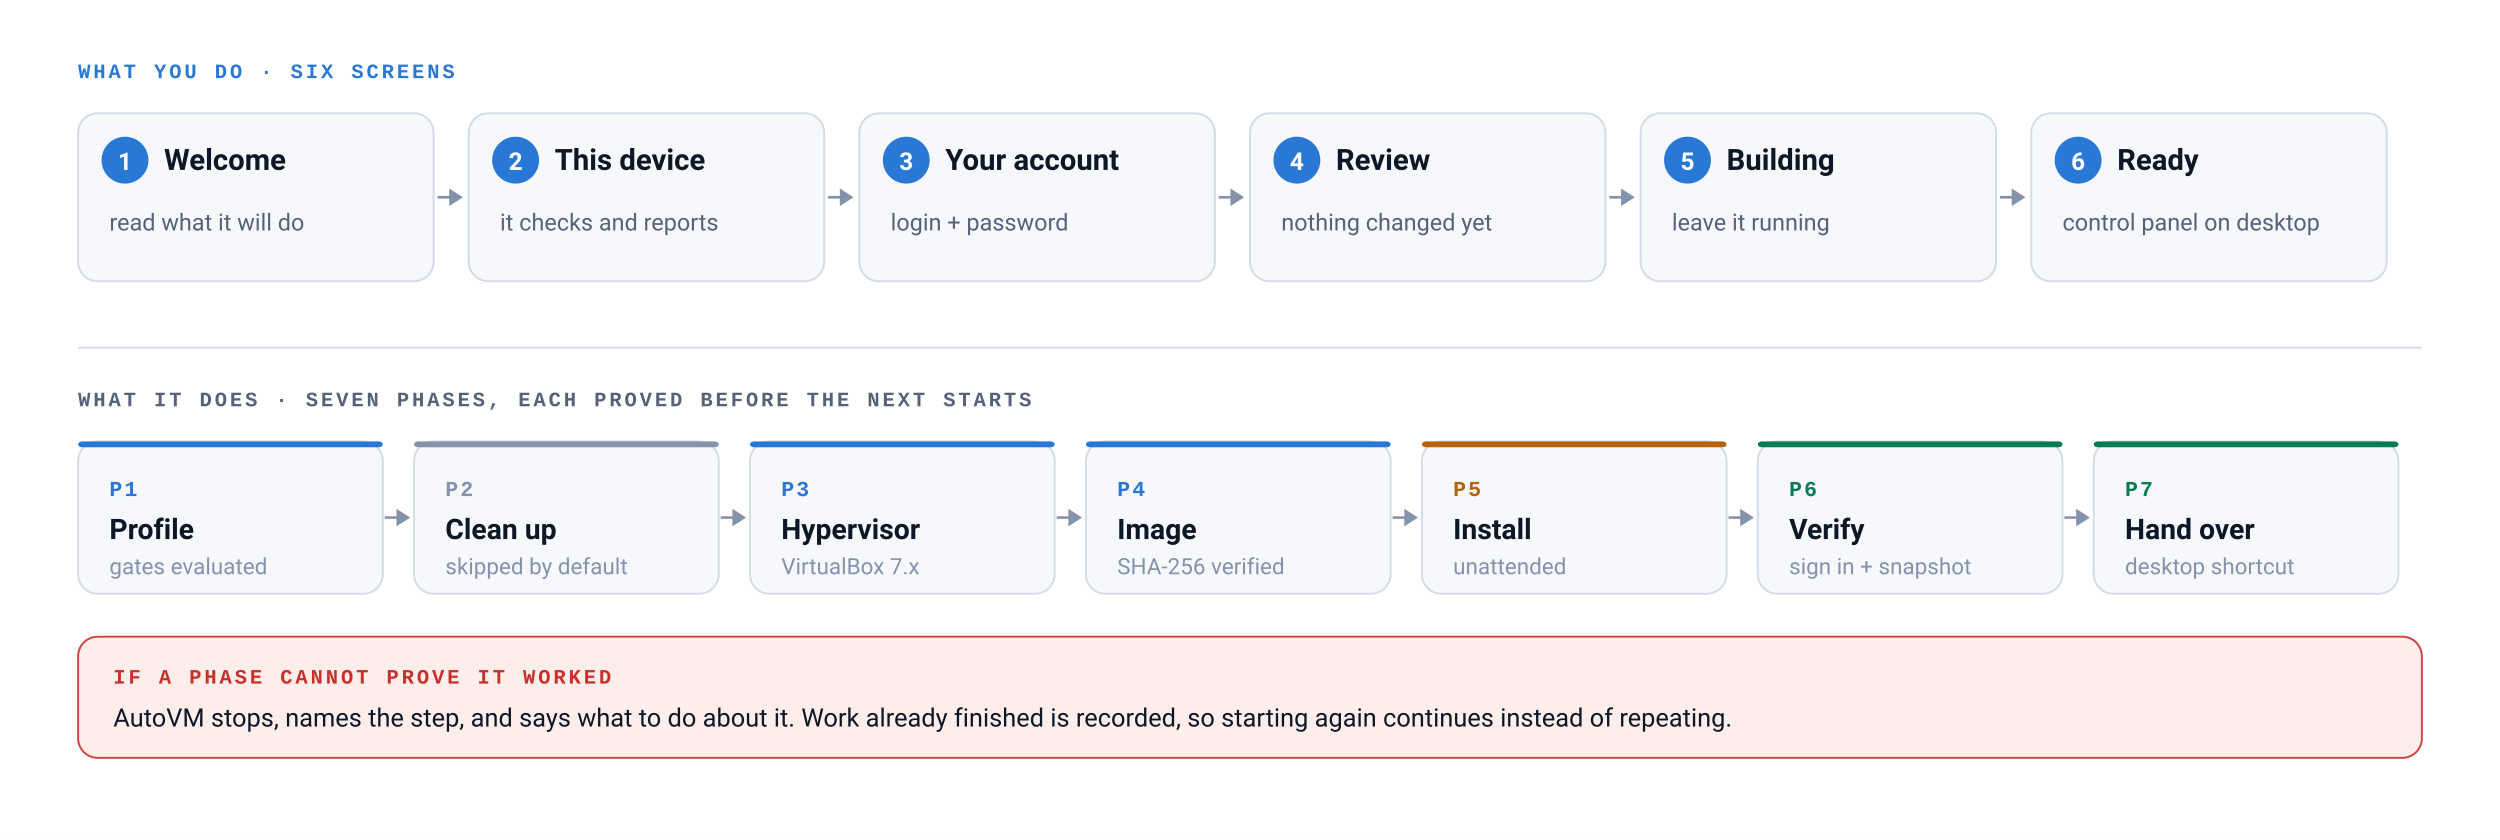
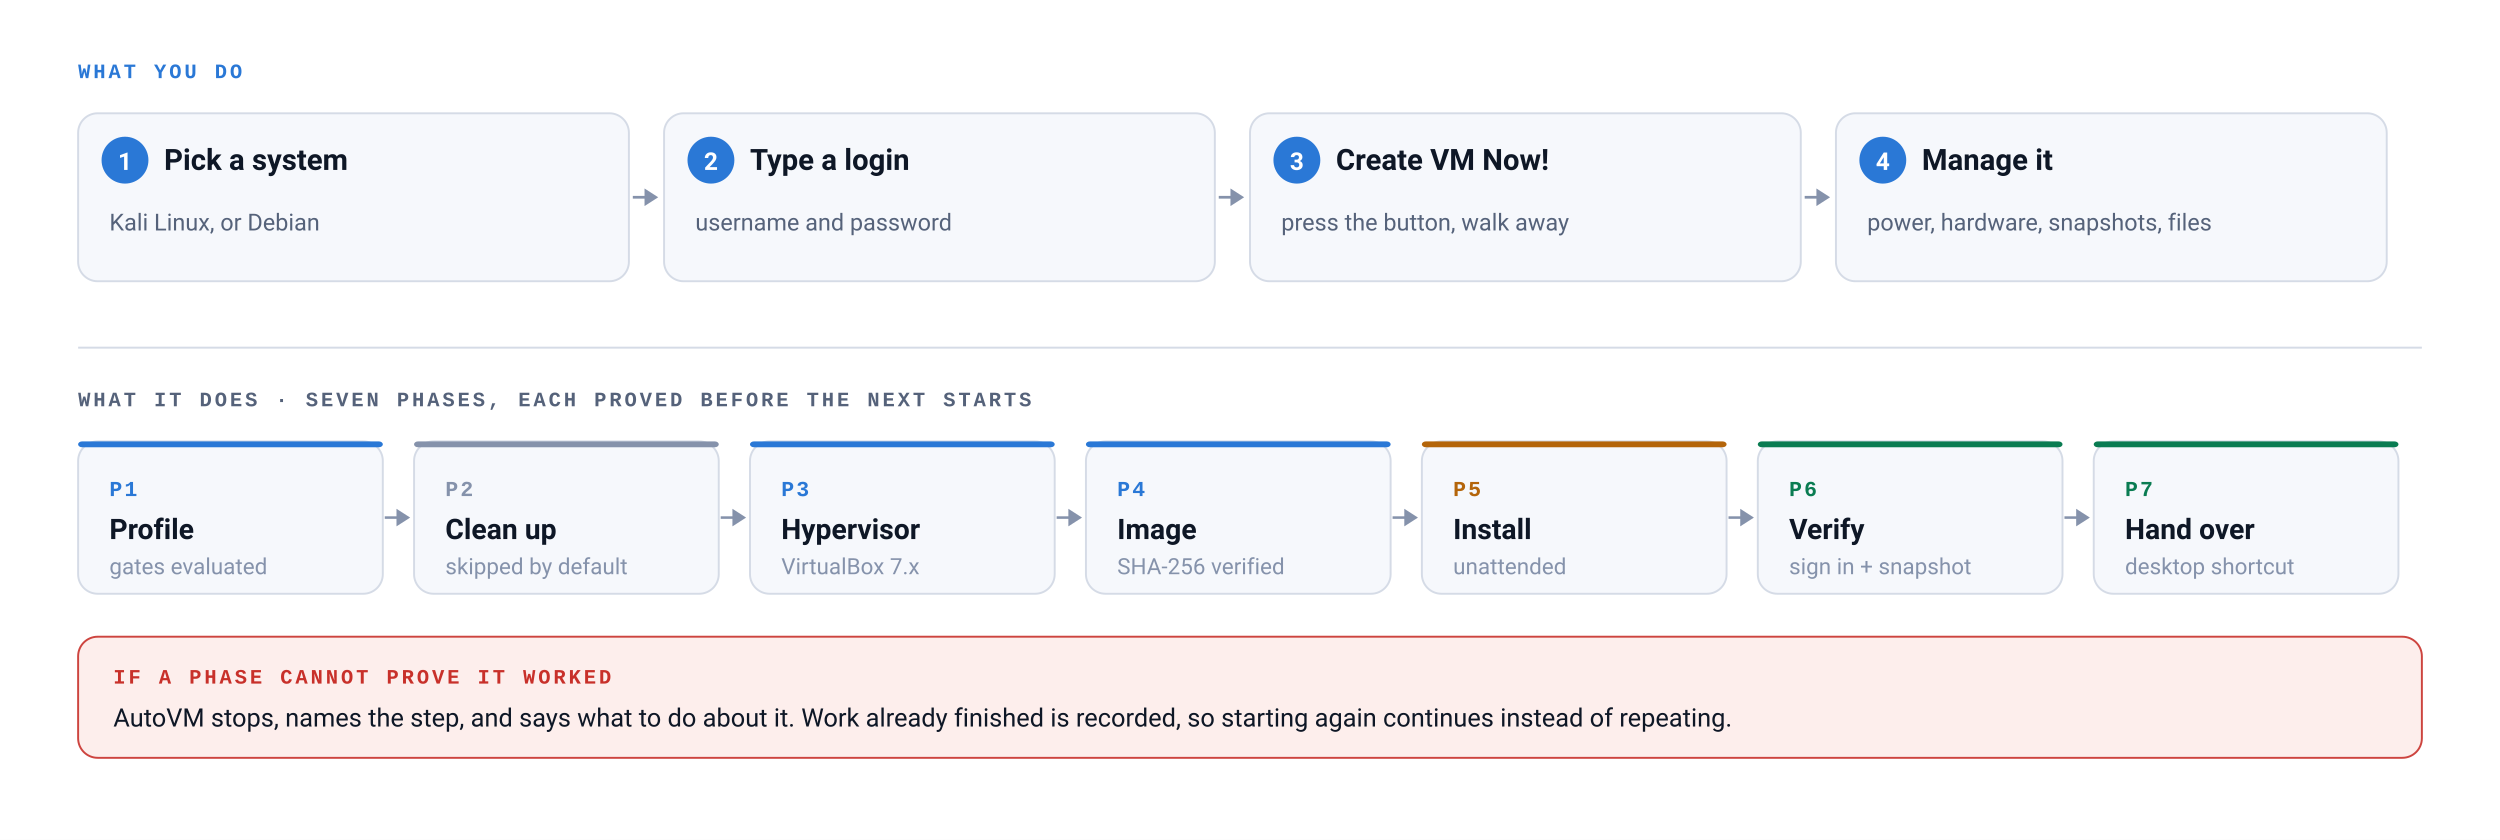
<svg xmlns="http://www.w3.org/2000/svg" viewBox="0 0 1280 430" width="1280" height="430" role="img" font-family="-apple-system,BlinkMacSystemFont,'Segoe UI',Roboto,Helvetica,Arial,sans-serif">
  <rect x="0" y="0" width="1280" height="430" rx="0" fill="#ffffff" />
-   <text x="40" y="40" fill="#2a78d6" font-size="10.5" font-weight="600" text-anchor="start" font-family="ui-monospace,SFMono-Regular,'SF Mono',Menlo,Consolas,'Liberation Mono',monospace" letter-spacing="0.14em">WHAT YOU DO  ·  SIX SCREENS</text>
-   <rect x="40" y="58" width="182" height="86" rx="10" fill="#f6f8fc" stroke="#d5dbe6" stroke-width="1" />
+   <text x="40" y="40" fill="#2a78d6" font-size="10.5" font-weight="600" text-anchor="start" font-family="ui-monospace,SFMono-Regular,'SF Mono',Menlo,Consolas,'Liberation Mono',monospace" letter-spacing="0.14em">WHAT YOU DO</text>
+   <rect x="40" y="58" width="282" height="86" rx="10" fill="#f6f8fc" stroke="#d5dbe6" stroke-width="1" />
  <circle cx="64" cy="82" r="12" fill="#2a78d6" />
  <text x="64" y="87" fill="#ffffff" font-size="12.5" font-weight="700" text-anchor="middle" font-family="-apple-system,BlinkMacSystemFont,'Segoe UI',Roboto,Helvetica,Arial,sans-serif">1</text>
-   <text x="84" y="87" fill="#0e1726" font-size="15" font-weight="700" text-anchor="start" font-family="-apple-system,BlinkMacSystemFont,'Segoe UI',Roboto,Helvetica,Arial,sans-serif">Welcome</text>
-   <text x="56" y="118" fill="#55627a" font-size="12" font-weight="400" text-anchor="start" font-family="-apple-system,BlinkMacSystemFont,'Segoe UI',Roboto,Helvetica,Arial,sans-serif">read what it will do</text>
-   <line x1="224" y1="101" x2="231" y2="101" stroke="#8592ab" stroke-width="1.4" stroke-linecap="butt" />
-   <path d="M230,96.5 L237,101 L230,105.5 Z" fill="#8592ab" />
-   <rect x="240" y="58" width="182" height="86" rx="10" fill="#f6f8fc" stroke="#d5dbe6" stroke-width="1" />
-   <circle cx="264" cy="82" r="12" fill="#2a78d6" />
-   <text x="264" y="87" fill="#ffffff" font-size="12.5" font-weight="700" text-anchor="middle" font-family="-apple-system,BlinkMacSystemFont,'Segoe UI',Roboto,Helvetica,Arial,sans-serif">2</text>
-   <text x="284" y="87" fill="#0e1726" font-size="15" font-weight="700" text-anchor="start" font-family="-apple-system,BlinkMacSystemFont,'Segoe UI',Roboto,Helvetica,Arial,sans-serif">This device</text>
-   <text x="256" y="118" fill="#55627a" font-size="12" font-weight="400" text-anchor="start" font-family="-apple-system,BlinkMacSystemFont,'Segoe UI',Roboto,Helvetica,Arial,sans-serif">it checks and reports</text>
-   <line x1="424" y1="101" x2="431" y2="101" stroke="#8592ab" stroke-width="1.4" stroke-linecap="butt" />
-   <path d="M430,96.5 L437,101 L430,105.5 Z" fill="#8592ab" />
-   <rect x="440" y="58" width="182" height="86" rx="10" fill="#f6f8fc" stroke="#d5dbe6" stroke-width="1" />
-   <circle cx="464" cy="82" r="12" fill="#2a78d6" />
-   <text x="464" y="87" fill="#ffffff" font-size="12.5" font-weight="700" text-anchor="middle" font-family="-apple-system,BlinkMacSystemFont,'Segoe UI',Roboto,Helvetica,Arial,sans-serif">3</text>
-   <text x="484" y="87" fill="#0e1726" font-size="15" font-weight="700" text-anchor="start" font-family="-apple-system,BlinkMacSystemFont,'Segoe UI',Roboto,Helvetica,Arial,sans-serif">Your account</text>
-   <text x="456" y="118" fill="#55627a" font-size="12" font-weight="400" text-anchor="start" font-family="-apple-system,BlinkMacSystemFont,'Segoe UI',Roboto,Helvetica,Arial,sans-serif">login + password</text>
+   <text x="84" y="87" fill="#0e1726" font-size="15" font-weight="700" text-anchor="start" font-family="-apple-system,BlinkMacSystemFont,'Segoe UI',Roboto,Helvetica,Arial,sans-serif">Pick a system</text>
+   <text x="56" y="118" fill="#55627a" font-size="12" font-weight="400" text-anchor="start" font-family="-apple-system,BlinkMacSystemFont,'Segoe UI',Roboto,Helvetica,Arial,sans-serif">Kali Linux, or Debian</text>
+   <line x1="324" y1="101" x2="331" y2="101" stroke="#8592ab" stroke-width="1.4" stroke-linecap="butt" />
+   <path d="M330,96.5 L337,101 L330,105.5 Z" fill="#8592ab" />
+   <rect x="340" y="58" width="282" height="86" rx="10" fill="#f6f8fc" stroke="#d5dbe6" stroke-width="1" />
+   <circle cx="364" cy="82" r="12" fill="#2a78d6" />
+   <text x="364" y="87" fill="#ffffff" font-size="12.5" font-weight="700" text-anchor="middle" font-family="-apple-system,BlinkMacSystemFont,'Segoe UI',Roboto,Helvetica,Arial,sans-serif">2</text>
+   <text x="384" y="87" fill="#0e1726" font-size="15" font-weight="700" text-anchor="start" font-family="-apple-system,BlinkMacSystemFont,'Segoe UI',Roboto,Helvetica,Arial,sans-serif">Type a login</text>
+   <text x="356" y="118" fill="#55627a" font-size="12" font-weight="400" text-anchor="start" font-family="-apple-system,BlinkMacSystemFont,'Segoe UI',Roboto,Helvetica,Arial,sans-serif">username and password</text>
  <line x1="624" y1="101" x2="631" y2="101" stroke="#8592ab" stroke-width="1.4" stroke-linecap="butt" />
  <path d="M630,96.5 L637,101 L630,105.5 Z" fill="#8592ab" />
-   <rect x="640" y="58" width="182" height="86" rx="10" fill="#f6f8fc" stroke="#d5dbe6" stroke-width="1" />
+   <rect x="640" y="58" width="282" height="86" rx="10" fill="#f6f8fc" stroke="#d5dbe6" stroke-width="1" />
  <circle cx="664" cy="82" r="12" fill="#2a78d6" />
-   <text x="664" y="87" fill="#ffffff" font-size="12.5" font-weight="700" text-anchor="middle" font-family="-apple-system,BlinkMacSystemFont,'Segoe UI',Roboto,Helvetica,Arial,sans-serif">4</text>
-   <text x="684" y="87" fill="#0e1726" font-size="15" font-weight="700" text-anchor="start" font-family="-apple-system,BlinkMacSystemFont,'Segoe UI',Roboto,Helvetica,Arial,sans-serif">Review</text>
-   <text x="656" y="118" fill="#55627a" font-size="12" font-weight="400" text-anchor="start" font-family="-apple-system,BlinkMacSystemFont,'Segoe UI',Roboto,Helvetica,Arial,sans-serif">nothing changed yet</text>
-   <line x1="824" y1="101" x2="831" y2="101" stroke="#8592ab" stroke-width="1.4" stroke-linecap="butt" />
-   <path d="M830,96.5 L837,101 L830,105.5 Z" fill="#8592ab" />
-   <rect x="840" y="58" width="182" height="86" rx="10" fill="#f6f8fc" stroke="#d5dbe6" stroke-width="1" />
-   <circle cx="864" cy="82" r="12" fill="#2a78d6" />
-   <text x="864" y="87" fill="#ffffff" font-size="12.5" font-weight="700" text-anchor="middle" font-family="-apple-system,BlinkMacSystemFont,'Segoe UI',Roboto,Helvetica,Arial,sans-serif">5</text>
-   <text x="884" y="87" fill="#0e1726" font-size="15" font-weight="700" text-anchor="start" font-family="-apple-system,BlinkMacSystemFont,'Segoe UI',Roboto,Helvetica,Arial,sans-serif">Building</text>
-   <text x="856" y="118" fill="#55627a" font-size="12" font-weight="400" text-anchor="start" font-family="-apple-system,BlinkMacSystemFont,'Segoe UI',Roboto,Helvetica,Arial,sans-serif">leave it running</text>
-   <line x1="1024" y1="101" x2="1031" y2="101" stroke="#8592ab" stroke-width="1.4" stroke-linecap="butt" />
-   <path d="M1030,96.5 L1037,101 L1030,105.5 Z" fill="#8592ab" />
-   <rect x="1040" y="58" width="182" height="86" rx="10" fill="#f6f8fc" stroke="#d5dbe6" stroke-width="1" />
-   <circle cx="1064" cy="82" r="12" fill="#2a78d6" />
-   <text x="1064" y="87" fill="#ffffff" font-size="12.5" font-weight="700" text-anchor="middle" font-family="-apple-system,BlinkMacSystemFont,'Segoe UI',Roboto,Helvetica,Arial,sans-serif">6</text>
-   <text x="1084" y="87" fill="#0e1726" font-size="15" font-weight="700" text-anchor="start" font-family="-apple-system,BlinkMacSystemFont,'Segoe UI',Roboto,Helvetica,Arial,sans-serif">Ready</text>
-   <text x="1056" y="118" fill="#55627a" font-size="12" font-weight="400" text-anchor="start" font-family="-apple-system,BlinkMacSystemFont,'Segoe UI',Roboto,Helvetica,Arial,sans-serif">control panel on desktop</text>
+   <text x="664" y="87" fill="#ffffff" font-size="12.5" font-weight="700" text-anchor="middle" font-family="-apple-system,BlinkMacSystemFont,'Segoe UI',Roboto,Helvetica,Arial,sans-serif">3</text>
+   <text x="684" y="87" fill="#0e1726" font-size="15" font-weight="700" text-anchor="start" font-family="-apple-system,BlinkMacSystemFont,'Segoe UI',Roboto,Helvetica,Arial,sans-serif">Create VM Now!</text>
+   <text x="656" y="118" fill="#55627a" font-size="12" font-weight="400" text-anchor="start" font-family="-apple-system,BlinkMacSystemFont,'Segoe UI',Roboto,Helvetica,Arial,sans-serif">press the button, walk away</text>
+   <line x1="924" y1="101" x2="931" y2="101" stroke="#8592ab" stroke-width="1.4" stroke-linecap="butt" />
+   <path d="M930,96.5 L937,101 L930,105.5 Z" fill="#8592ab" />
+   <rect x="940" y="58" width="282" height="86" rx="10" fill="#f6f8fc" stroke="#d5dbe6" stroke-width="1" />
+   <circle cx="964" cy="82" r="12" fill="#2a78d6" />
+   <text x="964" y="87" fill="#ffffff" font-size="12.5" font-weight="700" text-anchor="middle" font-family="-apple-system,BlinkMacSystemFont,'Segoe UI',Roboto,Helvetica,Arial,sans-serif">4</text>
+   <text x="984" y="87" fill="#0e1726" font-size="15" font-weight="700" text-anchor="start" font-family="-apple-system,BlinkMacSystemFont,'Segoe UI',Roboto,Helvetica,Arial,sans-serif">Manage it</text>
+   <text x="956" y="118" fill="#55627a" font-size="12" font-weight="400" text-anchor="start" font-family="-apple-system,BlinkMacSystemFont,'Segoe UI',Roboto,Helvetica,Arial,sans-serif">power, hardware, snapshots, files</text>
  <line x1="40" y1="178" x2="1240" y2="178" stroke="#d5dbe6" stroke-width="1" stroke-linecap="butt" />
  <text x="40" y="208" fill="#55627a" font-size="10.5" font-weight="600" text-anchor="start" font-family="ui-monospace,SFMono-Regular,'SF Mono',Menlo,Consolas,'Liberation Mono',monospace" letter-spacing="0.14em">WHAT IT DOES  ·  SEVEN PHASES, EACH PROVED BEFORE THE NEXT STARTS</text>
  <rect x="40" y="226" width="156" height="78" rx="10" fill="#f6f8fc" stroke="#d5dbe6" stroke-width="1" />
  <rect x="40" y="226" width="156" height="3" rx="2" fill="#2a78d6" />
  <text x="56" y="254" fill="#2a78d6" font-size="11" font-weight="700" text-anchor="start" font-family="ui-monospace,SFMono-Regular,'SF Mono',Menlo,Consolas,'Liberation Mono',monospace" letter-spacing="0.1em">P1</text>
  <text x="56" y="276" fill="#0e1726" font-size="14.5" font-weight="700" text-anchor="start" font-family="-apple-system,BlinkMacSystemFont,'Segoe UI',Roboto,Helvetica,Arial,sans-serif">Profile</text>
  <text x="56" y="294" fill="#8592ab" font-size="11.5" font-weight="400" text-anchor="start" font-family="-apple-system,BlinkMacSystemFont,'Segoe UI',Roboto,Helvetica,Arial,sans-serif">gates evaluated</text>
  <line x1="197" y1="265" x2="204" y2="265" stroke="#8592ab" stroke-width="1.3" stroke-linecap="butt" />
  <path d="M203,260.5 L210,265 L203,269.5 Z" fill="#8592ab" />
  <rect x="212" y="226" width="156" height="78" rx="10" fill="#f6f8fc" stroke="#d5dbe6" stroke-width="1" />
  <rect x="212" y="226" width="156" height="3" rx="2" fill="#8592ab" />
  <text x="228" y="254" fill="#8592ab" font-size="11" font-weight="700" text-anchor="start" font-family="ui-monospace,SFMono-Regular,'SF Mono',Menlo,Consolas,'Liberation Mono',monospace" letter-spacing="0.1em">P2</text>
  <text x="228" y="276" fill="#0e1726" font-size="14.5" font-weight="700" text-anchor="start" font-family="-apple-system,BlinkMacSystemFont,'Segoe UI',Roboto,Helvetica,Arial,sans-serif">Clean up</text>
  <text x="228" y="294" fill="#8592ab" font-size="11.5" font-weight="400" text-anchor="start" font-family="-apple-system,BlinkMacSystemFont,'Segoe UI',Roboto,Helvetica,Arial,sans-serif">skipped by default</text>
  <line x1="369" y1="265" x2="376" y2="265" stroke="#8592ab" stroke-width="1.3" stroke-linecap="butt" />
  <path d="M375,260.5 L382,265 L375,269.5 Z" fill="#8592ab" />
  <rect x="384" y="226" width="156" height="78" rx="10" fill="#f6f8fc" stroke="#d5dbe6" stroke-width="1" />
  <rect x="384" y="226" width="156" height="3" rx="2" fill="#2a78d6" />
  <text x="400" y="254" fill="#2a78d6" font-size="11" font-weight="700" text-anchor="start" font-family="ui-monospace,SFMono-Regular,'SF Mono',Menlo,Consolas,'Liberation Mono',monospace" letter-spacing="0.1em">P3</text>
  <text x="400" y="276" fill="#0e1726" font-size="14.5" font-weight="700" text-anchor="start" font-family="-apple-system,BlinkMacSystemFont,'Segoe UI',Roboto,Helvetica,Arial,sans-serif">Hypervisor</text>
  <text x="400" y="294" fill="#8592ab" font-size="11.5" font-weight="400" text-anchor="start" font-family="-apple-system,BlinkMacSystemFont,'Segoe UI',Roboto,Helvetica,Arial,sans-serif">VirtualBox 7.x</text>
  <line x1="541" y1="265" x2="548" y2="265" stroke="#8592ab" stroke-width="1.3" stroke-linecap="butt" />
  <path d="M547,260.5 L554,265 L547,269.5 Z" fill="#8592ab" />
  <rect x="556" y="226" width="156" height="78" rx="10" fill="#f6f8fc" stroke="#d5dbe6" stroke-width="1" />
  <rect x="556" y="226" width="156" height="3" rx="2" fill="#2a78d6" />
  <text x="572" y="254" fill="#2a78d6" font-size="11" font-weight="700" text-anchor="start" font-family="ui-monospace,SFMono-Regular,'SF Mono',Menlo,Consolas,'Liberation Mono',monospace" letter-spacing="0.1em">P4</text>
  <text x="572" y="276" fill="#0e1726" font-size="14.5" font-weight="700" text-anchor="start" font-family="-apple-system,BlinkMacSystemFont,'Segoe UI',Roboto,Helvetica,Arial,sans-serif">Image</text>
  <text x="572" y="294" fill="#8592ab" font-size="11.5" font-weight="400" text-anchor="start" font-family="-apple-system,BlinkMacSystemFont,'Segoe UI',Roboto,Helvetica,Arial,sans-serif">SHA-256 verified</text>
  <line x1="713" y1="265" x2="720" y2="265" stroke="#8592ab" stroke-width="1.3" stroke-linecap="butt" />
  <path d="M719,260.5 L726,265 L719,269.5 Z" fill="#8592ab" />
  <rect x="728" y="226" width="156" height="78" rx="10" fill="#f6f8fc" stroke="#d5dbe6" stroke-width="1" />
  <rect x="728" y="226" width="156" height="3" rx="2" fill="#b4650a" />
  <text x="744" y="254" fill="#b4650a" font-size="11" font-weight="700" text-anchor="start" font-family="ui-monospace,SFMono-Regular,'SF Mono',Menlo,Consolas,'Liberation Mono',monospace" letter-spacing="0.1em">P5</text>
  <text x="744" y="276" fill="#0e1726" font-size="14.5" font-weight="700" text-anchor="start" font-family="-apple-system,BlinkMacSystemFont,'Segoe UI',Roboto,Helvetica,Arial,sans-serif">Install</text>
  <text x="744" y="294" fill="#8592ab" font-size="11.5" font-weight="400" text-anchor="start" font-family="-apple-system,BlinkMacSystemFont,'Segoe UI',Roboto,Helvetica,Arial,sans-serif">unattended</text>
  <line x1="885" y1="265" x2="892" y2="265" stroke="#8592ab" stroke-width="1.3" stroke-linecap="butt" />
  <path d="M891,260.5 L898,265 L891,269.5 Z" fill="#8592ab" />
  <rect x="900" y="226" width="156" height="78" rx="10" fill="#f6f8fc" stroke="#d5dbe6" stroke-width="1" />
  <rect x="900" y="226" width="156" height="3" rx="2" fill="#0a7c52" />
  <text x="916" y="254" fill="#0a7c52" font-size="11" font-weight="700" text-anchor="start" font-family="ui-monospace,SFMono-Regular,'SF Mono',Menlo,Consolas,'Liberation Mono',monospace" letter-spacing="0.1em">P6</text>
  <text x="916" y="276" fill="#0e1726" font-size="14.5" font-weight="700" text-anchor="start" font-family="-apple-system,BlinkMacSystemFont,'Segoe UI',Roboto,Helvetica,Arial,sans-serif">Verify</text>
  <text x="916" y="294" fill="#8592ab" font-size="11.5" font-weight="400" text-anchor="start" font-family="-apple-system,BlinkMacSystemFont,'Segoe UI',Roboto,Helvetica,Arial,sans-serif">sign in + snapshot</text>
  <line x1="1057" y1="265" x2="1064" y2="265" stroke="#8592ab" stroke-width="1.3" stroke-linecap="butt" />
  <path d="M1063,260.5 L1070,265 L1063,269.5 Z" fill="#8592ab" />
  <rect x="1072" y="226" width="156" height="78" rx="10" fill="#f6f8fc" stroke="#d5dbe6" stroke-width="1" />
  <rect x="1072" y="226" width="156" height="3" rx="2" fill="#0a7c52" />
  <text x="1088" y="254" fill="#0a7c52" font-size="11" font-weight="700" text-anchor="start" font-family="ui-monospace,SFMono-Regular,'SF Mono',Menlo,Consolas,'Liberation Mono',monospace" letter-spacing="0.1em">P7</text>
  <text x="1088" y="276" fill="#0e1726" font-size="14.5" font-weight="700" text-anchor="start" font-family="-apple-system,BlinkMacSystemFont,'Segoe UI',Roboto,Helvetica,Arial,sans-serif">Hand over</text>
  <text x="1088" y="294" fill="#8592ab" font-size="11.5" font-weight="400" text-anchor="start" font-family="-apple-system,BlinkMacSystemFont,'Segoe UI',Roboto,Helvetica,Arial,sans-serif">desktop shortcut</text>
  <rect x="40" y="326" width="1200" height="62" rx="10" fill="#fdecea" stroke="#c8302a" stroke-width="1" opacity="0.9" />
  <text x="58" y="350" fill="#c8302a" font-size="10.5" font-weight="600" text-anchor="start" font-family="ui-monospace,SFMono-Regular,'SF Mono',Menlo,Consolas,'Liberation Mono',monospace" letter-spacing="0.14em">IF A PHASE CANNOT PROVE IT WORKED</text>
  <text x="58" y="372" fill="#0e1726" font-size="13" font-weight="400" text-anchor="start" font-family="-apple-system,BlinkMacSystemFont,'Segoe UI',Roboto,Helvetica,Arial,sans-serif">AutoVM stops, names the step, and says what to do about it. Work already finished is recorded, so starting again continues instead of repeating.</text>
</svg>
